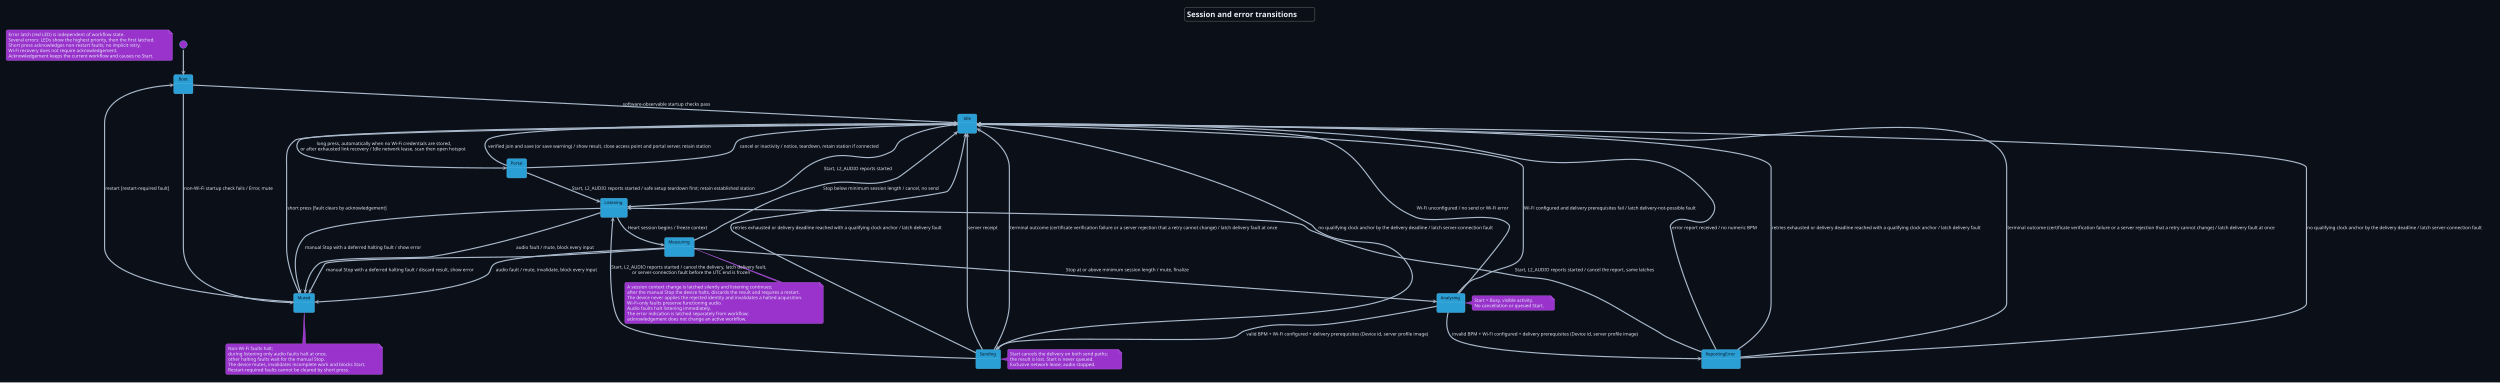
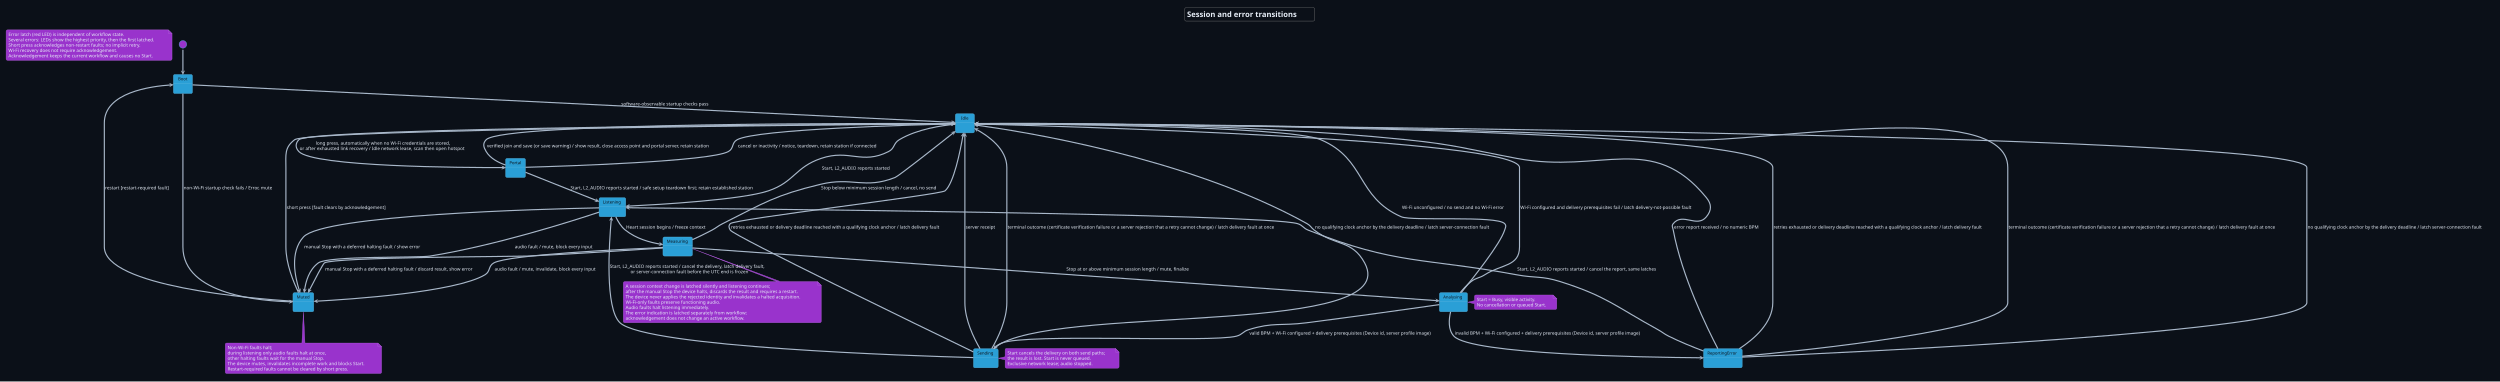
- <svg xmlns="http://www.w3.org/2000/svg" version="1.1" data-diagram-type="STATE" style="width:6810px;height:1041px;background:#0B1018;" width="6810.417px" height="1041.667px" viewBox="0 0 6810 1041" zoomAndPan="magnify" preserveAspectRatio="none" contentStyleType="text/css">
+ <svg xmlns="http://www.w3.org/2000/svg" version="1.1" data-diagram-type="STATE" style="width:6827px;height:1041px;background:#0B1018;" width="6827.083px" height="1041.667px" viewBox="0 0 6827 1041" zoomAndPan="magnify" preserveAspectRatio="none" contentStyleType="text/css">
  <defs />
  <g font-family="sans-serif" lengthAdjust="spacing">
-     <rect x="0" y="0" width="6810.417" height="1041.667" fill="#0B1018" style="stroke:none;" />
+     <rect x="0" y="0" width="6827.083" height="1041.667" fill="#0B1018" style="stroke:none;" />
    <g class="title" data-source-line="11">
-       <rect x="3226.901" y="20.833" width="354.856" height="36.751" fill="none" style="stroke:#777;stroke-width:1.042;" rx="4.167" ry="4.167" />
-       <text x="3233.151" y="46.421" fill="#E6EDF7" font-size="20.833" textLength="342.356" font-weight="700">Session and error transitions</text>
+       <rect x="3235.235" y="20.833" width="354.856" height="36.751" fill="none" style="stroke:#777;stroke-width:1.042;" rx="4.167" ry="4.167" />
+       <text x="3241.485" y="46.421" fill="#E6EDF7" font-size="20.833" textLength="342.356" font-weight="700">Session and error transitions</text>
    </g>
    <g class="entity" data-qualified-name="ErrorIndication" id="ent0001" data-source-line="42">
      <path d="M16.667,85.71 L16.667,160.547 A4.167,4.167 0 0 0 20.833,164.714 L465.631,164.714 A4.167,4.167 0 0 0 469.798,160.547 L469.798,91.96 L459.381,81.543 L20.833,81.543 A4.167,4.167 0 0 0 16.667,85.71" style="stroke:#AD5CD6;stroke-width:1.042;" fill="#93C" />
      <path d="M459.381,81.543 L459.381,89.876 A2.083,2.083 0 0 0 461.464,91.96 L469.798,91.96 L459.381,81.543" style="stroke:#AD5CD6;stroke-width:1.042;" fill="#93C" />
      <text x="22.917" y="98.354" fill="#E6EDF7" font-size="12.5" textLength="341.266">Error latch (red LED) is independent of workflow state.</text>
      <text x="22.917" y="112.905" fill="#E6EDF7" font-size="12.5" textLength="431.256">Several errors: LEDs show the highest priority, then the first latched.</text>
      <text x="22.917" y="127.456" fill="#E6EDF7" font-size="12.5" textLength="388.562">Short press acknowledges non-restart faults; no implicit retry.</text>
      <text x="22.917" y="142.006" fill="#E6EDF7" font-size="12.5" textLength="320.044">Wi-Fi recovery does not require acknowledgement.</text>
      <text x="22.917" y="156.557" fill="#E6EDF7" font-size="12.5" textLength="423.584">Acknowledgement keeps the current workflow and causes no Start.</text>
    </g>
    <g class="start_entity" data-qualified-name=".start." id="ent0002" data-source-line="12">
      <ellipse cx="499.479" cy="121.126" rx="10.417" ry="10.417" fill="#93C" style="stroke:#55B2DE;stroke-width:1.042;" />
    </g>
    <g class="entity" data-qualified-name="Boot" id="ent0003" data-source-line="12">
      <rect x="473.438" y="203.418" width="52.083" height="52.083" fill="#2A9FD6" style="stroke:#55B2DE;stroke-width:1.042;" rx="4.167" ry="4.167" />
      <line x1="473.438" y1="227.173" x2="525.521" y2="227.173" style="stroke:#55B2DE;stroke-width:1.042;" />
      <text x="486.292" y="219.262" fill="#0B1018" font-size="11.458" textLength="26.374">Boot</text>
    </g>
    <g class="entity" data-qualified-name="Idle" id="ent0005" data-source-line="13">
      <rect x="2608.854" y="310.71" width="52.083" height="52.083" fill="#2A9FD6" style="stroke:#55B2DE;stroke-width:1.042;" rx="4.167" ry="4.167" />
      <line x1="2608.854" y1="334.465" x2="2660.938" y2="334.465" style="stroke:#55B2DE;stroke-width:1.042;" />
      <text x="2624.453" y="326.554" fill="#0B1018" font-size="11.458" textLength="20.886">Idle</text>
    </g>
    <g class="entity" data-qualified-name="Muted" id="ent0007" data-source-line="14">
      <rect x="800" y="799.251" width="56.797" height="52.083" fill="#2A9FD6" style="stroke:#55B2DE;stroke-width:1.042;" rx="4.167" ry="4.167" />
      <line x1="800" y1="823.006" x2="856.797" y2="823.006" style="stroke:#55B2DE;stroke-width:1.042;" />
      <text x="810.417" y="815.096" fill="#0B1018" font-size="11.458" textLength="35.964">Muted</text>
    </g>
    <g class="entity" data-qualified-name="Listening" id="ent0009" data-source-line="15">
      <rect x="1635.938" y="539.876" width="72.894" height="52.083" fill="#2A9FD6" style="stroke:#55B2DE;stroke-width:1.042;" rx="4.167" ry="4.167" />
      <line x1="1635.938" y1="563.631" x2="1708.831" y2="563.631" style="stroke:#55B2DE;stroke-width:1.042;" />
      <text x="1646.354" y="555.721" fill="#0B1018" font-size="11.458" textLength="52.06">Listening</text>
    </g>
    <g class="entity" data-qualified-name="Portal" id="ent0011" data-source-line="16">
      <rect x="1380.729" y="432.585" width="54.162" height="52.083" fill="#2A9FD6" style="stroke:#55B2DE;stroke-width:1.042;" rx="4.167" ry="4.167" />
      <line x1="1380.729" y1="456.34" x2="1434.891" y2="456.34" style="stroke:#55B2DE;stroke-width:1.042;" />
      <text x="1391.146" y="448.429" fill="#0B1018" font-size="11.458" textLength="33.329">Portal</text>
    </g>
    <g class="entity" data-qualified-name="Measuring" id="ent0016" data-source-line="20">
      <rect x="1810.417" y="647.168" width="80.452" height="52.083" fill="#2A9FD6" style="stroke:#55B2DE;stroke-width:1.042;" rx="4.167" ry="4.167" />
      <line x1="1810.417" y1="670.923" x2="1890.869" y2="670.923" style="stroke:#55B2DE;stroke-width:1.042;" />
      <text x="1820.833" y="663.012" fill="#0B1018" font-size="11.458" textLength="59.619">Measuring</text>
    </g>
    <g class="entity" data-qualified-name="Analysing" id="ent0023" data-source-line="26">
-       <rect x="3914.063" y="799.251" width="76.609" height="52.083" fill="#2A9FD6" style="stroke:#55B2DE;stroke-width:1.042;" rx="4.167" ry="4.167" />
-       <line x1="3914.063" y1="823.006" x2="3990.671" y2="823.006" style="stroke:#55B2DE;stroke-width:1.042;" />
-       <text x="3924.479" y="815.096" fill="#0B1018" font-size="11.458" textLength="55.775">Analysing</text>
+       <rect x="3930.729" y="799.251" width="76.609" height="52.083" fill="#2A9FD6" style="stroke:#55B2DE;stroke-width:1.042;" rx="4.167" ry="4.167" />
+       <line x1="3930.729" y1="823.006" x2="4007.338" y2="823.006" style="stroke:#55B2DE;stroke-width:1.042;" />
+       <text x="3941.146" y="815.096" fill="#0B1018" font-size="11.458" textLength="55.775">Analysing</text>
    </g>
    <g class="entity" data-qualified-name="Sending" id="ent0025" data-source-line="27">
      <rect x="2658.333" y="952.376" width="67.411" height="52.083" fill="#2A9FD6" style="stroke:#55B2DE;stroke-width:1.042;" rx="4.167" ry="4.167" />
      <line x1="2658.333" y1="976.131" x2="2725.744" y2="976.131" style="stroke:#55B2DE;stroke-width:1.042;" />
      <text x="2668.75" y="968.221" fill="#0B1018" font-size="11.458" textLength="46.577">Sending</text>
    </g>
    <g class="entity" data-qualified-name="ReportingError" id="ent0027" data-source-line="28">
-       <rect x="4635.417" y="952.376" width="105.434" height="52.083" fill="#2A9FD6" style="stroke:#55B2DE;stroke-width:1.042;" rx="4.167" ry="4.167" />
-       <line x1="4635.417" y1="976.131" x2="4740.85" y2="976.131" style="stroke:#55B2DE;stroke-width:1.042;" />
-       <text x="4645.833" y="968.221" fill="#0B1018" font-size="11.458" textLength="84.6">ReportingError</text>
+       <rect x="4652.083" y="952.376" width="105.434" height="52.083" fill="#2A9FD6" style="stroke:#55B2DE;stroke-width:1.042;" rx="4.167" ry="4.167" />
+       <line x1="4652.083" y1="976.131" x2="4757.517" y2="976.131" style="stroke:#55B2DE;stroke-width:1.042;" />
+       <text x="4662.5" y="968.221" fill="#0B1018" font-size="11.458" textLength="84.6">ReportingError</text>
    </g>
    <g class="entity" data-qualified-name="GMN43" id="ent0044" data-source-line="51">
-       <path d="M4009.896,809.668 L4009.896,821.126 L3991.404,825.293 L4009.896,829.46 L4009.896,840.853 A4.167,4.167 0 0 0 4014.063,845.02 L4230.455,845.02 A4.167,4.167 0 0 0 4234.621,840.853 L4234.621,815.918 L4224.205,805.501 L4014.063,805.501 A4.167,4.167 0 0 0 4009.896,809.668" style="stroke:#AD5CD6;stroke-width:1.042;" fill="#93C" />
-       <path d="M4224.205,805.501 L4224.205,813.835 A2.083,2.083 0 0 0 4226.288,815.918 L4234.621,815.918 L4224.205,805.501" style="stroke:#AD5CD6;stroke-width:1.042;" fill="#93C" />
-       <text x="4016.146" y="822.312" fill="#E6EDF7" font-size="12.5" textLength="181.287">Start = Busy, visible activity.</text>
-       <text x="4016.146" y="836.863" fill="#E6EDF7" font-size="12.5" textLength="202.85">No cancellation or queued Start.</text>
+       <path d="M4026.563,809.668 L4026.563,821.126 L4008.071,825.293 L4026.563,829.46 L4026.563,840.853 A4.167,4.167 0 0 0 4030.729,845.02 L4247.121,845.02 A4.167,4.167 0 0 0 4251.288,840.853 L4251.288,815.918 L4240.871,805.501 L4030.729,805.501 A4.167,4.167 0 0 0 4026.563,809.668" style="stroke:#AD5CD6;stroke-width:1.042;" fill="#93C" />
+       <path d="M4240.871,805.501 L4240.871,813.835 A2.083,2.083 0 0 0 4242.955,815.918 L4251.288,815.918 L4240.871,805.501" style="stroke:#AD5CD6;stroke-width:1.042;" fill="#93C" />
+       <text x="4032.813" y="822.312" fill="#E6EDF7" font-size="12.5" textLength="181.287">Start = Busy, visible activity.</text>
+       <text x="4032.813" y="836.863" fill="#E6EDF7" font-size="12.5" textLength="202.85">No cancellation or queued Start.</text>
    </g>
    <g class="entity" data-qualified-name="GMN46" id="ent0047" data-source-line="55">
      <path d="M2744.792,955.501 L2744.792,974.251 L2726.367,978.418 L2744.792,982.585 L2744.792,1001.237 A4.167,4.167 0 0 0 2748.958,1005.404 L3051.74,1005.404 A4.167,4.167 0 0 0 3055.906,1001.237 L3055.906,961.751 L3045.49,951.335 L2748.958,951.335 A4.167,4.167 0 0 0 2744.792,955.501" style="stroke:#AD5CD6;stroke-width:1.042;" fill="#93C" />
      <path d="M3045.49,951.335 L3045.49,959.668 A2.083,2.083 0 0 0 3047.573,961.751 L3055.906,961.751 L3045.49,951.335" style="stroke:#AD5CD6;stroke-width:1.042;" fill="#93C" />
      <text x="2751.042" y="968.146" fill="#E6EDF7" font-size="12.5" textLength="289.24">Start cancels the delivery on both send paths;</text>
      <text x="2751.042" y="982.697" fill="#E6EDF7" font-size="12.5" textLength="247.888">the result is lost. Start is never queued.</text>
      <text x="2751.042" y="997.247" fill="#E6EDF7" font-size="12.5" textLength="251.697">Exclusive network lease; audio stopped.</text>
    </g>
    <g class="entity" data-qualified-name="GMN49" id="ent0050" data-source-line="60">
-       <path d="M1702.083,773.21 L1702.083,877.148 A4.167,4.167 0 0 0 1706.25,881.315 L2238.542,881.315 A4.167,4.167 0 0 0 2242.708,877.148 L2242.708,779.46 L2232.292,769.043 L2131.023,769.043 L1890.716,677.536 L2122.69,769.043 L1706.25,769.043 A4.167,4.167 0 0 0 1702.083,773.21" style="stroke:#AD5CD6;stroke-width:1.042;" fill="#93C" />
+       <path d="M1702.083,773.21 L1702.083,877.148 A4.167,4.167 0 0 0 1706.25,881.315 L2238.542,881.315 A4.167,4.167 0 0 0 2242.708,877.148 L2242.708,779.46 L2232.292,769.043 L2131.023,769.043 L1890.648,679.012 L2122.69,769.043 L1706.25,769.043 A4.167,4.167 0 0 0 1702.083,773.21" style="stroke:#AD5CD6;stroke-width:1.042;" fill="#93C" />
      <path d="M2232.292,769.043 L2232.292,777.376 A2.083,2.083 0 0 0 2234.375,779.46 L2242.708,779.46 L2232.292,769.043" style="stroke:#AD5CD6;stroke-width:1.042;" fill="#93C" />
      <text x="1708.333" y="785.854" fill="#E6EDF7" font-size="12.5" textLength="427.094">A session context change is latched silently and listening continues;</text>
      <text x="1708.333" y="800.405" fill="#E6EDF7" font-size="12.5" textLength="509.991">after the manual Stop the device halts, discards the result and requires a restart.</text>
      <text x="1708.333" y="814.956" fill="#E6EDF7" font-size="12.5" textLength="518.75">The device never applies the rejected identity and invalidates a halted acquisition.</text>
      <text x="1708.333" y="829.506" fill="#E6EDF7" font-size="12.5" textLength="276.917">Wi-Fi-only faults preserve functioning audio.</text>
      <text x="1708.333" y="844.057" fill="#E6EDF7" font-size="12.5" textLength="245.569">Audio faults halt listening immediately.</text>
      <text x="1708.333" y="858.608" fill="#E6EDF7" font-size="12.5" textLength="355.164">The error indication is latched separately from workflow;</text>
      <text x="1708.333" y="873.159" fill="#E6EDF7" font-size="12.5" textLength="348.621">acknowledgement does not change an active workflow.</text>
    </g>
    <g class="entity" data-qualified-name="GMN52" id="ent0053" data-source-line="69">
      <path d="M615.104,940.918 L615.104,1015.755 A4.167,4.167 0 0 0 619.271,1019.922 L1037.915,1019.922 A4.167,4.167 0 0 0 1042.082,1015.755 L1042.082,947.168 L1031.665,936.751 L832.813,936.751 L828.646,851.616 L824.479,936.751 L619.271,936.751 A4.167,4.167 0 0 0 615.104,940.918" style="stroke:#AD5CD6;stroke-width:1.042;" fill="#93C" />
      <path d="M1031.665,936.751 L1031.665,945.085 A2.083,2.083 0 0 0 1033.748,947.168 L1042.082,947.168 L1031.665,936.751" style="stroke:#AD5CD6;stroke-width:1.042;" fill="#93C" />
      <text x="621.354" y="953.562" fill="#E6EDF7" font-size="12.5" textLength="131.421">Non-Wi-Fi faults halt;</text>
      <text x="621.354" y="968.113" fill="#E6EDF7" font-size="12.5" textLength="288.013">during listening only audio faults halt at once,</text>
      <text x="621.354" y="982.664" fill="#E6EDF7" font-size="12.5" textLength="282.434">other halting faults wait for the manual Stop.</text>
      <text x="621.354" y="997.215" fill="#E6EDF7" font-size="12.5" textLength="405.103">The device mutes, invalidates incomplete work and blocks Start.</text>
      <text x="621.354" y="1011.766" fill="#E6EDF7" font-size="12.5" textLength="355.835">Restart-required faults cannot be cleared by short press.</text>
    </g>
    <g class="link" data-entity-1="ent0002" data-entity-2="ent0003" id="lnk4" data-link-type="dependency">
      <polygon points="499.479,203.374,503.646,193.999,499.479,198.166,495.313,193.999,499.479,203.374" fill="#A9B8CA" style="stroke:#A9B8CA;stroke-width:1.042;stroke-linejoin:miter;stroke-miterlimit:10;" />
      <path d="M499.479,135.797 C499.479,152.006 499.479,176.715 499.479,198.166" style="stroke:#A9B8CA;stroke-width:3.125;" fill="none" />
    </g>
    <g class="link" data-entity-1="ent0003" data-entity-2="ent0005" id="lnk6" data-link-type="dependency">
      <polygon points="2608.803,334.424,2599.644,329.801,2603.601,334.168,2599.234,338.124,2608.803,334.424" fill="#A9B8CA" style="stroke:#A9B8CA;stroke-width:1.042;stroke-linejoin:miter;stroke-miterlimit:10;" />
      <path d="M525.708,231.794 C752.735,242.979 2377.136,323.01 2603.601,334.168" style="stroke:#A9B8CA;stroke-width:3.125;" fill="none" />
      <text x="1696.354" y="287.937" fill="#E6EDF7" font-size="12.5" textLength="256.384">software-observable startup checks pass</text>
    </g>
    <g class="link" data-entity-1="ent0003" data-entity-2="ent0007" id="lnk8" data-link-type="dependency">
      <polygon points="799.723,824.219,790.441,819.848,794.516,824.105,790.259,828.18,799.723,824.219" fill="#A9B8CA" style="stroke:#A9B8CA;stroke-width:1.042;stroke-linejoin:miter;stroke-miterlimit:10;" />
      <path d="M499.479,255.585 C499.479,276.9 499.479,308.312 499.479,335.71 C499.479,335.71 499.479,335.71 499.479,674.251 C499.479,805.662 714.193,822.351 794.516,824.105" style="stroke:#A9B8CA;stroke-width:3.125;" fill="none" />
      <text x="501.563" y="517.104" fill="#E6EDF7" font-size="12.5" textLength="261.774">non-Wi-Fi startup check fails / Error, mute</text>
    </g>
    <g class="link" data-entity-1="ent0005" data-entity-2="ent0009" id="lnk10" data-link-type="dependency">
      <polygon points="1709.1,563.211,1718.668,566.913,1714.302,562.956,1718.26,558.59,1709.1,563.211" fill="#A9B8CA" style="stroke:#A9B8CA;stroke-width:1.042;stroke-linejoin:miter;stroke-miterlimit:10;" />
      <path d="M2608.765,339.371 C2572.176,342.599 2504.677,352.345 2455.729,381.543 C2439.12,391.45 2443.816,405.097 2426.563,413.835 C2353.081,451.048 2320.198,406.151 2242.188,432.585 C2171.121,456.665 2169.492,497.011 2098.438,521.126 C2026.619,545.501 1803.923,558.555 1714.302,562.956" style="stroke:#A9B8CA;stroke-width:3.125;" fill="none" />
      <text x="2244.271" y="463.458" fill="#E6EDF7" font-size="12.5" textLength="198.151">Start, L2_AUDIO reports started</text>
    </g>
    <g class="link" data-entity-1="ent0005" data-entity-2="ent0011" id="lnk12" data-link-type="dependency">
      <polygon points="1380.587,457.692,1371.206,453.539,1375.378,457.7,1371.218,461.872,1380.587,457.692" fill="#A9B8CA" style="stroke:#A9B8CA;stroke-width:1.042;stroke-linejoin:miter;stroke-miterlimit:10;" />
      <path d="M2608.637,337.918 C2387.88,339.03 848.914,347.977 816.146,381.543 C806.12,391.813 806.379,403.319 816.146,413.835 C854.961,455.626 1264.339,457.859 1375.378,457.7" style="stroke:#A9B8CA;stroke-width:3.125;" fill="none" />
      <text x="862.309" y="395.229" fill="#E6EDF7" font-size="12.5" textLength="395.636">long press, automatically when no Wi-Fi credentials are stored,</text>
      <text x="818.229" y="409.78" fill="#E6EDF7" font-size="12.5" textLength="483.795">or after exhausted link recovery / Idle network lease, scan then open hotspot</text>
    </g>
    <g class="link" data-entity-1="ent0011" data-entity-2="ent0005" id="lnk13" data-link-type="dependency">
      <polygon points="2608.614,337.649,2599.259,333.437,2603.406,337.624,2599.219,341.771,2608.614,337.649" fill="#A9B8CA" style="stroke:#A9B8CA;stroke-width:1.042;stroke-linejoin:miter;stroke-miterlimit:10;" />
      <path d="M1380.709,450.674 C1362.193,444.385 1339.021,433.066 1327.604,413.835 C1320.278,401.493 1317.627,391.86 1327.604,381.543 C1373.78,333.796 2422.588,336.758 2603.406,337.624" style="stroke:#A9B8CA;stroke-width:3.125;" fill="none" />
      <text x="1329.688" y="402.521" fill="#E6EDF7" font-size="12.5" textLength="658.057">verified join and save (or save warning) / show result, close access point and portal server, retain station</text>
    </g>
    <g class="link" data-entity-1="ent0011" data-entity-2="ent0005" id="lnk14" data-link-type="dependency">
      <polygon points="2608.824,338.349,2599.356,334.398,2603.617,338.469,2599.546,342.729,2608.824,338.349" fill="#A9B8CA" style="stroke:#A9B8CA;stroke-width:1.042;stroke-linejoin:miter;stroke-miterlimit:10;" />
      <path d="M1435.057,456.858 C1543.394,453.791 1940.153,440.796 1989.063,413.835 C2004.713,405.207 1997.35,390.132 2013.021,381.543 C2065.875,352.576 2492.367,341.014 2603.617,338.469" style="stroke:#A9B8CA;stroke-width:3.125;" fill="none" />
      <text x="2015.104" y="402.521" fill="#E6EDF7" font-size="12.5" textLength="409.424">cancel or inactivity / notice, teardown, retain station if connected</text>
    </g>
    <g class="link" data-entity-1="ent0011" data-entity-2="ent0009" id="lnk15" data-link-type="dependency">
      <polygon points="1635.541,550.222,1628.369,542.886,1630.702,548.297,1625.29,550.629,1635.541,550.222" fill="#A9B8CA" style="stroke:#A9B8CA;stroke-width:1.042;stroke-linejoin:miter;stroke-miterlimit:10;" />
      <path d="M1435.131,470.531 C1482.927,489.536 1576.904,526.905 1630.702,548.297" style="stroke:#A9B8CA;stroke-width:3.125;" fill="none" />
      <text x="1557.813" y="517.104" fill="#E6EDF7" font-size="12.5" textLength="534.637">Start, L2_AUDIO reports started / safe setup teardown first; retain established station</text>
    </g>
    <g class="link" data-entity-1="ent0009" data-entity-2="ent0016" id="lnk17" data-link-type="dependency">
      <polygon points="1810.192,667.883,1801.614,662.256,1805.052,667.041,1800.266,670.479,1810.192,667.883" fill="#A9B8CA" style="stroke:#A9B8CA;stroke-width:1.042;stroke-linejoin:miter;stroke-miterlimit:10;" />
      <path d="M1681.69,592.153 C1687.468,604.659 1696.062,619.056 1707.813,628.418 C1737.302,651.913 1774.23,661.991 1805.052,667.041" style="stroke:#A9B8CA;stroke-width:3.125;" fill="none" />
      <text x="1709.896" y="624.396" fill="#E6EDF7" font-size="12.5" textLength="233.112">Heart session begins / freeze context</text>
    </g>
    <g class="link" data-entity-1="ent0009" data-entity-2="ent0007" id="lnk18" data-link-type="dependency">
      <polygon points="830.69,798.991,836.114,790.283,831.411,793.833,827.861,789.13,830.69,798.991" fill="#A9B8CA" style="stroke:#A9B8CA;stroke-width:1.042;stroke-linejoin:miter;stroke-miterlimit:10;" />
      <path d="M1635.774,579.381 C1554.106,606.482 1350.403,670.766 1174.479,699.251 C1140.94,704.682 896.655,697.889 869.271,718.001 C843.645,736.822 834.904,768.836 831.411,793.833" style="stroke:#A9B8CA;stroke-width:3.125;" fill="none" />
      <text x="1405.729" y="678.042" fill="#E6EDF7" font-size="12.5" textLength="228.345">audio fault / mute, block every input</text>
    </g>
    <g class="link" data-entity-1="ent0009" data-entity-2="ent0007" id="lnk19" data-link-type="dependency">
      <polygon points="819.31,799.106,820.386,788.904,817.706,794.151,812.458,791.471,819.31,799.106" fill="#A9B8CA" style="stroke:#A9B8CA;stroke-width:1.042;stroke-linejoin:miter;stroke-miterlimit:10;" />
      <path d="M1635.922,567.605 C1481.103,570.713 883.746,586.581 828.646,647.168 C790.896,688.677 805.364,756.044 817.706,794.151" style="stroke:#A9B8CA;stroke-width:3.125;" fill="none" />
      <text x="830.729" y="678.042" fill="#E6EDF7" font-size="12.5" textLength="337.708">manual Stop with a deferred halting fault / show error</text>
    </g>
    <g class="link" data-entity-1="ent0016" data-entity-2="ent0007" id="lnk20" data-link-type="dependency">
      <polygon points="857.528,822.818,867.115,826.471,862.728,822.536,866.663,818.149,857.528,822.818" fill="#A9B8CA" style="stroke:#A9B8CA;stroke-width:1.042;stroke-linejoin:miter;stroke-miterlimit:10;" />
      <path d="M1810.402,675.861 C1698.479,680.615 1388.392,695.668 1348.438,718.001 C1332.838,726.721 1339.804,741.101 1324.479,750.293 C1244.523,798.251 956.306,817.455 862.728,822.536" style="stroke:#A9B8CA;stroke-width:3.125;" fill="none" />
      <text x="1350.521" y="738.979" fill="#E6EDF7" font-size="12.5" textLength="297.876">audio fault / mute, invalidate, block every input</text>
    </g>
    <g class="link" data-entity-1="ent0016" data-entity-2="ent0007" id="lnk21" data-link-type="dependency">
      <polygon points="841.457,799.006,849.435,792.555,843.828,794.368,842.015,788.762,841.457,799.006" fill="#A9B8CA" style="stroke:#A9B8CA;stroke-width:1.042;stroke-linejoin:miter;stroke-miterlimit:10;" />
      <path d="M1810.178,677.108 C1737.2,682.192 1578.379,692.874 1444.271,699.251 C1413.27,700.725 912.316,701.649 885.938,718.001 C882.074,720.396 859.503,763.711 843.828,794.368" style="stroke:#A9B8CA;stroke-width:3.125;" fill="none" />
      <text x="888.021" y="738.979" fill="#E6EDF7" font-size="12.5" textLength="430.792">manual Stop with a deferred halting fault / discard result, show error</text>
    </g>
    <g class="link" data-entity-1="ent0016" data-entity-2="ent0005" id="lnk22" data-link-type="dependency">
      <polygon points="2608.814,358.507,2598.879,361.064,2604.732,361.742,2604.055,367.596,2608.814,358.507" fill="#A9B8CA" style="stroke:#A9B8CA;stroke-width:1.042;stroke-linejoin:miter;stroke-miterlimit:10;" />
      <path d="M1890.68,654.592 C1907.449,646.953 1927.007,637.651 1944.271,628.418 C1957.643,621.266 1959.876,617.498 1973.438,610.71 C2087.677,553.527 2115.925,533.419 2240.104,503.418 C2328.678,482.019 2359.448,517.962 2444.271,484.668 C2453.726,480.957 2554.769,401.337 2604.732,361.742" style="stroke:#A9B8CA;stroke-width:3.125;" fill="none" />
      <text x="2242.188" y="517.104" fill="#E6EDF7" font-size="12.5" textLength="336.914">Stop below minimum session length / cancel, no send</text>
    </g>
    <g class="link" data-entity-1="ent0016" data-entity-2="ent0023" id="lnk24" data-link-type="dependency">
-       <polygon points="3913.762,821.48,3904.708,816.656,3908.567,821.109,3904.114,824.968,3913.762,821.48" fill="#A9B8CA" style="stroke:#A9B8CA;stroke-width:1.042;stroke-linejoin:miter;stroke-miterlimit:10;" />
-       <path d="M1890.636,677.114 C2155.707,696.029 3647.476,802.478 3908.567,821.109" style="stroke:#A9B8CA;stroke-width:3.125;" fill="none" />
-       <text x="2903.646" y="738.979" fill="#E6EDF7" font-size="12.5" textLength="358.82">Stop at or above minimum session length / mute, finalize</text>
+       <polygon points="3930.542,821.509,3921.485,816.691,3925.347,821.142,3920.897,825.004,3930.542,821.509" fill="#A9B8CA" style="stroke:#A9B8CA;stroke-width:1.042;stroke-linejoin:miter;stroke-miterlimit:10;" />
+       <path d="M1890.954,677.114 C2158.269,696.039 3663.381,802.595 3925.347,821.142" style="stroke:#A9B8CA;stroke-width:3.125;" fill="none" />
+       <text x="2911.979" y="738.979" fill="#E6EDF7" font-size="12.5" textLength="358.82">Stop at or above minimum session length / mute, finalize</text>
    </g>
    <g class="link" data-entity-1="ent0023" data-entity-2="ent0025" id="lnk26" data-link-type="dependency">
-       <polygon points="2713.079,952.324,2722.76,948.928,2716.87,948.752,2717.046,942.863,2713.079,952.324" fill="#A9B8CA" style="stroke:#A9B8CA;stroke-width:1.042;stroke-linejoin:miter;stroke-miterlimit:10;" />
-       <path d="M3913.76,834.209 C3853.594,846.135 3734.12,868.742 3631.771,881.543 C3526.247,894.741 3495.333,870.558 3393.229,900.293 C3377.123,904.984 3376.111,913.702 3359.896,918.001 C3292.853,935.778 2800.11,910.432 2735.938,936.751 C2727.498,940.212 2723.482,942.523 2716.87,948.752" style="stroke:#A9B8CA;stroke-width:3.125;" fill="none" />
-       <text x="3395.313" y="913.979" fill="#E6EDF7" font-size="12.5" textLength="541.76">valid BPM + Wi-Fi configured + delivery prerequisites (Device id, server profile image)</text>
+       <polygon points="2713.078,952.32,2722.758,948.924,2716.868,948.748,2717.044,942.858,2713.078,952.32" fill="#A9B8CA" style="stroke:#A9B8CA;stroke-width:1.042;stroke-linejoin:miter;stroke-miterlimit:10;" />
+       <path d="M3930.486,831.894 C3858.796,842.118 3700.675,864.424 3567.188,881.543 C3497.357,890.498 3477.081,879.253 3409.896,900.293 C3393.887,905.306 3392.779,913.708 3376.563,918.001 C3307.723,936.225 2801.833,909.755 2735.938,936.751 C2727.497,940.209 2723.481,942.519 2716.868,948.748" style="stroke:#A9B8CA;stroke-width:3.125;" fill="none" />
+       <text x="3411.979" y="913.979" fill="#E6EDF7" font-size="12.5" textLength="541.76">valid BPM + Wi-Fi configured + delivery prerequisites (Device id, server profile image)</text>
    </g>
    <g class="link" data-entity-1="ent0023" data-entity-2="ent0027" id="lnk28" data-link-type="dependency">
-       <polygon points="4635.347,977.117,4626.007,972.873,4630.139,977.074,4625.938,981.206,4635.347,977.117" fill="#A9B8CA" style="stroke:#A9B8CA;stroke-width:1.042;stroke-linejoin:miter;stroke-miterlimit:10;" />
-       <path d="M3944.616,851.49 C3939.802,872.075 3937.36,900.546 3953.646,918.001 C3999.975,967.658 4469.639,975.745 4630.139,977.074" style="stroke:#A9B8CA;stroke-width:3.125;" fill="none" />
-       <text x="3955.729" y="913.979" fill="#E6EDF7" font-size="12.5" textLength="553.156">invalid BPM + Wi-Fi configured + delivery prerequisites (Device id, server profile image)</text>
+       <polygon points="4652.014,977.117,4642.674,972.873,4646.806,977.074,4642.605,981.206,4652.014,977.117" fill="#A9B8CA" style="stroke:#A9B8CA;stroke-width:1.042;stroke-linejoin:miter;stroke-miterlimit:10;" />
+       <path d="M3961.282,851.49 C3956.468,872.075 3954.027,900.546 3970.313,918.001 C4016.642,967.658 4486.305,975.745 4646.806,977.074" style="stroke:#A9B8CA;stroke-width:3.125;" fill="none" />
+       <text x="3972.396" y="913.979" fill="#E6EDF7" font-size="12.5" textLength="553.156">invalid BPM + Wi-Fi configured + delivery prerequisites (Device id, server profile image)</text>
    </g>
    <g class="link" data-entity-1="ent0023" data-entity-2="ent0005" id="lnk29" data-link-type="dependency">
-       <polygon points="2661.08,337.969,2670.423,342.207,2666.289,338.009,2670.487,333.874,2661.08,337.969" fill="#A9B8CA" style="stroke:#A9B8CA;stroke-width:1.042;stroke-linejoin:miter;stroke-miterlimit:10;" />
-       <path d="M3974.114,799.232 C4015.303,751.052 4101.867,648.38 4108.854,628.418 C4111.454,620.99 4114.209,616.478 4108.854,610.71 C4070.635,569.542 3908.791,613.157 3856.771,591.96 C3722.279,537.157 3742.05,434.373 3606.771,381.543 C3516.504,346.292 2812.21,339.123 2666.289,338.009" style="stroke:#A9B8CA;stroke-width:3.125;" fill="none" />
-       <text x="3858.854" y="570.75" fill="#E6EDF7" font-size="12.5" textLength="265.991">Wi-Fi unconfigured / no send or Wi-Fi error</text>
+       <polygon points="2661.118,337.877,2670.476,342.083,2666.326,337.899,2670.51,333.75,2661.118,337.877" fill="#A9B8CA" style="stroke:#A9B8CA;stroke-width:1.042;stroke-linejoin:miter;stroke-miterlimit:10;" />
+       <path d="M3990.194,799.101 C4026.108,755.299 4096.801,666.096 4108.854,628.418 C4111.252,620.922 4114.232,616.456 4108.854,610.71 C4087.376,587.757 3855.329,604.633 3826.563,591.96 C3702.806,537.439 3731.102,434.74 3606.771,381.543 C3517.678,343.423 2812.453,338.512 2666.326,337.899" style="stroke:#A9B8CA;stroke-width:3.125;" fill="none" />
+       <text x="3828.646" y="570.75" fill="#E6EDF7" font-size="12.5" textLength="296.265">Wi-Fi unconfigured / no send and no Wi-Fi error</text>
    </g>
    <g class="link" data-entity-1="ent0023" data-entity-2="ent0005" id="lnk30" data-link-type="dependency">
      <polygon points="2661.184,338.447,2670.449,342.854,2666.391,338.581,2670.663,334.523,2661.184,338.447" fill="#A9B8CA" style="stroke:#A9B8CA;stroke-width:1.042;stroke-linejoin:miter;stroke-miterlimit:10;" />
-       <path d="M3970.391,799.221 C3978.663,788.886 3989.178,777.397 4000.521,769.043 C4017.212,756.749 4025.213,760.547 4043.229,750.293 C4093.697,721.569 4149.479,732.321 4149.479,674.251 C4149.479,457.585 4149.479,457.585 4149.479,457.585 C4149.479,379.773 2867.512,343.755 2666.391,338.581" style="stroke:#A9B8CA;stroke-width:3.125;" fill="none" />
+       <path d="M3987.487,799.213 C3995.759,788.997 4006.157,777.6 4017.188,769.043 C4031.91,757.621 4038.998,760.346 4054.688,750.293 C4100.163,721.154 4149.479,728.261 4149.479,674.251 C4149.479,457.585 4149.479,457.585 4149.479,457.585 C4149.479,379.773 2867.512,343.755 2666.391,338.581" style="stroke:#A9B8CA;stroke-width:3.125;" fill="none" />
      <text x="4151.563" y="570.75" fill="#E6EDF7" font-size="12.5" textLength="502.698">Wi-Fi configured and delivery prerequisites fail / latch delivery-not-possible fault</text>
    </g>
    <g class="link" data-entity-1="ent0025" data-entity-2="ent0005" id="lnk31" data-link-type="dependency">
      <polygon points="2634.896,363.033,2630.729,372.408,2634.896,368.241,2639.063,372.408,2634.896,363.033" fill="#A9B8CA" style="stroke:#A9B8CA;stroke-width:1.042;stroke-linejoin:miter;stroke-miterlimit:10;" />
      <path d="M2676.229,952.285 C2659.276,923.176 2634.896,873.171 2634.896,826.335 C2634.896,457.585 2634.896,457.585 2634.896,457.585 C2634.896,424.933 2634.896,392.484 2634.896,368.241" style="stroke:#A9B8CA;stroke-width:3.125;" fill="none" />
      <text x="2636.979" y="624.396" fill="#E6EDF7" font-size="12.5" textLength="87.244">server receipt</text>
    </g>
    <g class="link" data-entity-1="ent0025" data-entity-2="ent0005" id="lnk32" data-link-type="dependency">
      <polygon points="2630.873,362.863,2625.176,371.396,2629.989,367.996,2633.389,372.809,2630.873,362.863" fill="#A9B8CA" style="stroke:#A9B8CA;stroke-width:1.042;stroke-linejoin:miter;stroke-miterlimit:10;" />
      <path d="M2658.115,960.941 C2519.41,893.959 2004.13,644.371 1994.271,628.418 C1990.133,621.723 1989.143,616.68 1994.271,610.71 C2005.008,598.208 2568.313,531.962 2580.729,521.126 C2604.672,500.231 2622.221,413.141 2629.989,367.996" style="stroke:#A9B8CA;stroke-width:3.125;" fill="none" />
      <text x="1996.354" y="624.396" fill="#E6EDF7" font-size="12.5" textLength="614.105">retries exhausted or delivery deadline reached with a qualifying clock anchor / latch delivery fault</text>
    </g>
    <g class="link" data-entity-1="ent0025" data-entity-2="ent0005" id="lnk33" data-link-type="dependency">
      <polygon points="2661.184,350.58,2667.407,358.735,2665.752,353.08,2671.408,351.425,2661.184,350.58" fill="#A9B8CA" style="stroke:#A9B8CA;stroke-width:1.042;stroke-linejoin:miter;stroke-miterlimit:10;" />
      <path d="M2708.146,952.285 C2725.099,923.176 2749.479,873.171 2749.479,826.335 C2749.479,457.585 2749.479,457.585 2749.479,457.585 C2749.479,406.789 2699.581,371.594 2665.752,353.08" style="stroke:#A9B8CA;stroke-width:3.125;" fill="none" />
      <text x="2751.563" y="624.396" fill="#E6EDF7" font-size="12.5" textLength="788.776">terminal outcome (certificate verification failure or a server rejection that a retry cannot change) / latch delivery fault at once</text>
    </g>
    <g class="link" data-entity-1="ent0025" data-entity-2="ent0005" id="lnk34" data-link-type="dependency">
      <polygon points="2661.049,341.106,2669.787,346.483,2666.211,341.799,2670.895,338.223,2661.049,341.106" fill="#A9B8CA" style="stroke:#A9B8CA;stroke-width:1.042;stroke-linejoin:miter;stroke-miterlimit:10;" />
-       <path d="M2714.323,952.219 C2720.735,946.301 2728.129,940.603 2735.938,936.751 C2959.042,826.686 3976.368,921.913 3833.854,718.001 C3767.487,623.042 3688.409,688.018 3589.063,628.418 C3578.941,622.346 3579.589,616.441 3569.271,610.71 C3239.824,427.709 2780.49,357.132 2666.211,341.799" style="stroke:#A9B8CA;stroke-width:3.125;" fill="none" />
+       <path d="M2714.37,952.313 C2720.781,946.395 2728.164,940.673 2735.938,936.751 C2937.218,835.212 3833.987,916.203 3726.563,718.001 C3691.808,653.877 3646.964,672.771 3589.063,628.418 C3579.692,621.24 3579.589,616.441 3569.271,610.71 C3239.824,427.709 2780.49,357.132 2666.211,341.799" style="stroke:#A9B8CA;stroke-width:3.125;" fill="none" />
      <text x="3591.146" y="624.396" fill="#E6EDF7" font-size="12.5" textLength="512.305">no qualifying clock anchor by the delivery deadline / latch server-connection fault</text>
    </g>
    <g class="link" data-entity-1="ent0027" data-entity-2="ent0005" id="lnk35" data-link-type="dependency">
      <polygon points="2661.276,337.473,2670.692,341.545,2666.484,337.42,2670.609,333.212,2661.276,337.473" fill="#A9B8CA" style="stroke:#A9B8CA;stroke-width:1.042;stroke-linejoin:miter;stroke-miterlimit:10;" />
-       <path d="M4674.41,952.085 C4645.029,895.885 4576.403,755.529 4552.604,628.418 C4551.156,620.682 4547.541,616.735 4552.604,610.71 C4583.748,573.651 4628.752,629.019 4659.896,591.96 C4674.789,574.238 4674.509,557.829 4659.896,539.876 C4511.553,357.638 4373.122,476.009 4142.188,432.585 C4008.37,407.422 3975.561,395.385 3840.104,381.543 C3369.367,333.439 2795.695,336.119 2666.484,337.42" style="stroke:#A9B8CA;stroke-width:3.125;" fill="none" />
-       <text x="4554.688" y="624.396" fill="#E6EDF7" font-size="12.5" textLength="244.812">error report received / no numeric BPM</text>
+       <path d="M4691.076,952.085 C4661.696,895.885 4593.07,755.529 4569.271,628.418 C4567.822,620.682 4564.301,616.813 4569.271,610.71 C4595.242,578.815 4633.925,623.854 4659.896,591.96 C4674.512,574.01 4674.509,557.829 4659.896,539.876 C4511.553,357.638 4373.122,476.009 4142.188,432.585 C4008.37,407.422 3975.561,395.385 3840.104,381.543 C3369.367,333.439 2795.695,336.119 2666.484,337.42" style="stroke:#A9B8CA;stroke-width:3.125;" fill="none" />
+       <text x="4571.354" y="624.396" fill="#E6EDF7" font-size="12.5" textLength="244.812">error report received / no numeric BPM</text>
    </g>
    <g class="link" data-entity-1="ent0025" data-entity-2="ent0009" id="lnk36" data-link-type="dependency">
      <polygon points="1669.852,592.419,1664.856,601.379,1669.382,597.606,1673.155,602.132,1669.852,592.419" fill="#A9B8CA" style="stroke:#A9B8CA;stroke-width:1.042;stroke-linejoin:miter;stroke-miterlimit:10;" />
      <path d="M2658.068,976.503 C2491.168,971.917 1765.847,948.243 1693.229,881.543 C1651.406,843.129 1663.225,665.498 1669.382,597.606" style="stroke:#A9B8CA;stroke-width:3.125;" fill="none" />
      <text x="1665.104" y="731.687" fill="#E6EDF7" font-size="12.5" textLength="458.704">Start, L2_AUDIO reports started / cancel the delivery, latch delivery fault,</text>
      <text x="1721.803" y="746.238" fill="#E6EDF7" font-size="12.5" textLength="345.306">or server-connection fault before the UTC end is frozen</text>
    </g>
    <g class="link" data-entity-1="ent0027" data-entity-2="ent0009" id="lnk37" data-link-type="dependency">
      <polygon points="1709.042,567.279,1718.38,571.529,1714.251,567.325,1718.454,563.196,1709.042,567.279" fill="#A9B8CA" style="stroke:#A9B8CA;stroke-width:1.042;stroke-linejoin:miter;stroke-miterlimit:10;" />
-       <path d="M4635.075,958.538 C4606.457,947.758 4570.794,933.348 4540.104,918.001 C4526.54,911.219 4524.235,907.584 4510.938,900.293 C4395.108,836.787 4370.218,808.877 4244.271,769.043 C4192.89,752.793 4177.436,760.273 4124.479,750.293 C3877.548,703.759 3805.612,721.963 3572.396,628.418 C3558.321,622.772 3557.785,614.966 3543.229,610.71 C3451.972,584.021 1968.071,569.603 1714.251,567.325" style="stroke:#A9B8CA;stroke-width:3.125;" fill="none" />
-       <text x="4126.563" y="738.979" fill="#E6EDF7" font-size="12.5" textLength="408.704">Start, L2_AUDIO reports started / cancel the report, same latches</text>
+       <path d="M4651.742,958.538 C4623.124,947.758 4587.461,933.348 4556.771,918.001 C4543.207,911.219 4540.902,907.584 4527.604,900.293 C4411.775,836.787 4386.885,808.877 4260.938,769.043 C4209.557,752.793 4194.133,760.109 4141.146,750.293 C3886.955,703.203 3812.626,723.916 3572.396,628.418 C3558.303,622.816 3557.785,614.966 3543.229,610.71 C3451.972,584.021 1968.071,569.603 1714.251,567.325" style="stroke:#A9B8CA;stroke-width:3.125;" fill="none" />
+       <text x="4143.229" y="738.979" fill="#E6EDF7" font-size="12.5" textLength="408.704">Start, L2_AUDIO reports started / cancel the report, same latches</text>
    </g>
    <g class="link" data-entity-1="ent0027" data-entity-2="ent0005" id="lnk38" data-link-type="dependency">
-       <polygon points="2661.011,337.801,2670.382,341.977,2666.22,337.806,2670.39,333.644,2661.011,337.801" fill="#A9B8CA" style="stroke:#A9B8CA;stroke-width:1.042;stroke-linejoin:miter;stroke-miterlimit:10;" />
-       <path d="M4733.081,952.221 C4772.828,926.338 4824.479,881.994 4824.479,826.335 C4824.479,457.585 4824.479,457.585 4824.479,457.585 C4824.479,343.611 2913.259,338.05 2666.22,337.806" style="stroke:#A9B8CA;stroke-width:3.125;" fill="none" />
-       <text x="4826.563" y="624.396" fill="#E6EDF7" font-size="12.5" textLength="614.105">retries exhausted or delivery deadline reached with a qualifying clock anchor / latch delivery fault</text>
+       <polygon points="2661.21,337.791,2670.583,341.963,2666.418,337.794,2670.587,333.629,2661.21,337.791" fill="#A9B8CA" style="stroke:#A9B8CA;stroke-width:1.042;stroke-linejoin:miter;stroke-miterlimit:10;" />
+       <path d="M4749.747,952.221 C4789.495,926.338 4841.146,881.994 4841.146,826.335 C4841.146,457.585 4841.146,457.585 4841.146,457.585 C4841.146,342.746 2915.338,337.937 2666.418,337.794" style="stroke:#A9B8CA;stroke-width:3.125;" fill="none" />
+       <text x="4843.229" y="624.396" fill="#E6EDF7" font-size="12.5" textLength="614.105">retries exhausted or delivery deadline reached with a qualifying clock anchor / latch delivery fault</text>
    </g>
    <g class="link" data-entity-1="ent0027" data-entity-2="ent0005" id="lnk39" data-link-type="dependency">
-       <polygon points="2661.103,337.772,2670.478,341.939,2666.311,337.772,2670.478,333.605,2661.103,337.772" fill="#A9B8CA" style="stroke:#A9B8CA;stroke-width:1.042;stroke-linejoin:miter;stroke-miterlimit:10;" />
-       <path d="M4740.893,972.742 C4916.028,956.693 5466.146,900.387 5466.146,826.335 C5466.146,457.585 5466.146,457.585 5466.146,457.585 C5466.146,257.795 4769.815,392.255 4570.313,381.543 C3790.014,339.647 2835.868,337.764 2666.311,337.772" style="stroke:#A9B8CA;stroke-width:3.125;" fill="none" />
-       <text x="5468.229" y="624.396" fill="#E6EDF7" font-size="12.5" textLength="788.776">terminal outcome (certificate verification failure or a server rejection that a retry cannot change) / latch delivery fault at once</text>
+       <polygon points="2661.112,337.731,2670.494,341.882,2666.321,337.722,2670.481,333.549,2661.112,337.731" fill="#A9B8CA" style="stroke:#A9B8CA;stroke-width:1.042;stroke-linejoin:miter;stroke-miterlimit:10;" />
+       <path d="M4757.559,972.742 C4932.695,956.693 5482.813,900.387 5482.813,826.335 C5482.813,457.585 5482.813,457.585 5482.813,457.585 C5482.813,263.33 4805.944,392.146 4611.979,381.543 C3814.075,337.924 2837.983,337.448 2666.321,337.722" style="stroke:#A9B8CA;stroke-width:3.125;" fill="none" />
+       <text x="5484.896" y="624.396" fill="#E6EDF7" font-size="12.5" textLength="788.776">terminal outcome (certificate verification failure or a server rejection that a retry cannot change) / latch delivery fault at once</text>
    </g>
    <g class="link" data-entity-1="ent0027" data-entity-2="ent0005" id="lnk40" data-link-type="dependency">
-       <polygon points="2661.141,337.938,2670.491,342.159,2666.349,337.968,2670.539,333.825,2661.141,337.938" fill="#A9B8CA" style="stroke:#A9B8CA;stroke-width:1.042;stroke-linejoin:miter;stroke-miterlimit:10;" />
-       <path d="M4740.628,975.215 C5016.416,963.545 6282.813,905.64 6282.813,826.335 C6282.813,457.585 6282.813,457.585 6282.813,457.585 C6282.813,361.248 2994.422,339.862 2666.349,337.968" style="stroke:#A9B8CA;stroke-width:3.125;" fill="none" />
-       <text x="6284.896" y="624.396" fill="#E6EDF7" font-size="12.5" textLength="512.305">no qualifying clock anchor by the delivery deadline / latch server-connection fault</text>
+       <polygon points="2661.26,337.935,2670.612,342.154,2666.469,337.964,2670.659,333.821,2661.26,337.935" fill="#A9B8CA" style="stroke:#A9B8CA;stroke-width:1.042;stroke-linejoin:miter;stroke-miterlimit:10;" />
+       <path d="M4757.295,975.215 C5033.082,963.545 6299.479,905.64 6299.479,826.335 C6299.479,457.585 6299.479,457.585 6299.479,457.585 C6299.479,360.809 2996.041,339.818 2666.469,337.964" style="stroke:#A9B8CA;stroke-width:3.125;" fill="none" />
+       <text x="6301.563" y="624.396" fill="#E6EDF7" font-size="12.5" textLength="512.305">no qualifying clock anchor by the delivery deadline / latch server-connection fault</text>
    </g>
    <g class="link" data-entity-1="ent0007" data-entity-2="ent0003" id="lnk41" data-link-type="dependency">
      <polygon points="473.167,231.49,463.543,227.936,467.97,231.825,464.08,236.252,473.167,231.49" fill="#A9B8CA" style="stroke:#A9B8CA;stroke-width:1.042;stroke-linejoin:miter;stroke-miterlimit:10;" />
      <path d="M799.795,822.602 C687.382,815.402 284.896,782.094 284.896,674.251 C284.896,335.71 284.896,335.71 284.896,335.71 C284.896,252.728 410.67,235.527 467.97,231.825" style="stroke:#A9B8CA;stroke-width:3.125;" fill="none" />
      <text x="286.979" y="517.104" fill="#E6EDF7" font-size="12.5" textLength="187.378">restart [restart-required fault]</text>
    </g>
    <g class="link" data-entity-1="ent0007" data-entity-2="ent0005" id="lnk42" data-link-type="dependency">
      <polygon points="2608.545,337.998,2599.137,333.907,2603.337,338.04,2599.204,342.24,2608.545,337.998" fill="#A9B8CA" style="stroke:#A9B8CA;stroke-width:1.042;stroke-linejoin:miter;stroke-miterlimit:10;" />
      <path d="M815.298,799.022 C801.12,769.828 780.729,719.906 780.729,674.251 C780.729,457.585 780.729,457.585 780.729,457.585 C780.729,422.151 776.367,402.838 804.688,381.543 C842.415,353.174 2381.798,339.817 2603.337,338.04" style="stroke:#A9B8CA;stroke-width:3.125;" fill="none" />
      <text x="782.813" y="570.75" fill="#E6EDF7" font-size="12.5" textLength="291.547">short press [fault clears by acknowledgement]</text>
    </g>
  </g>
</svg>
